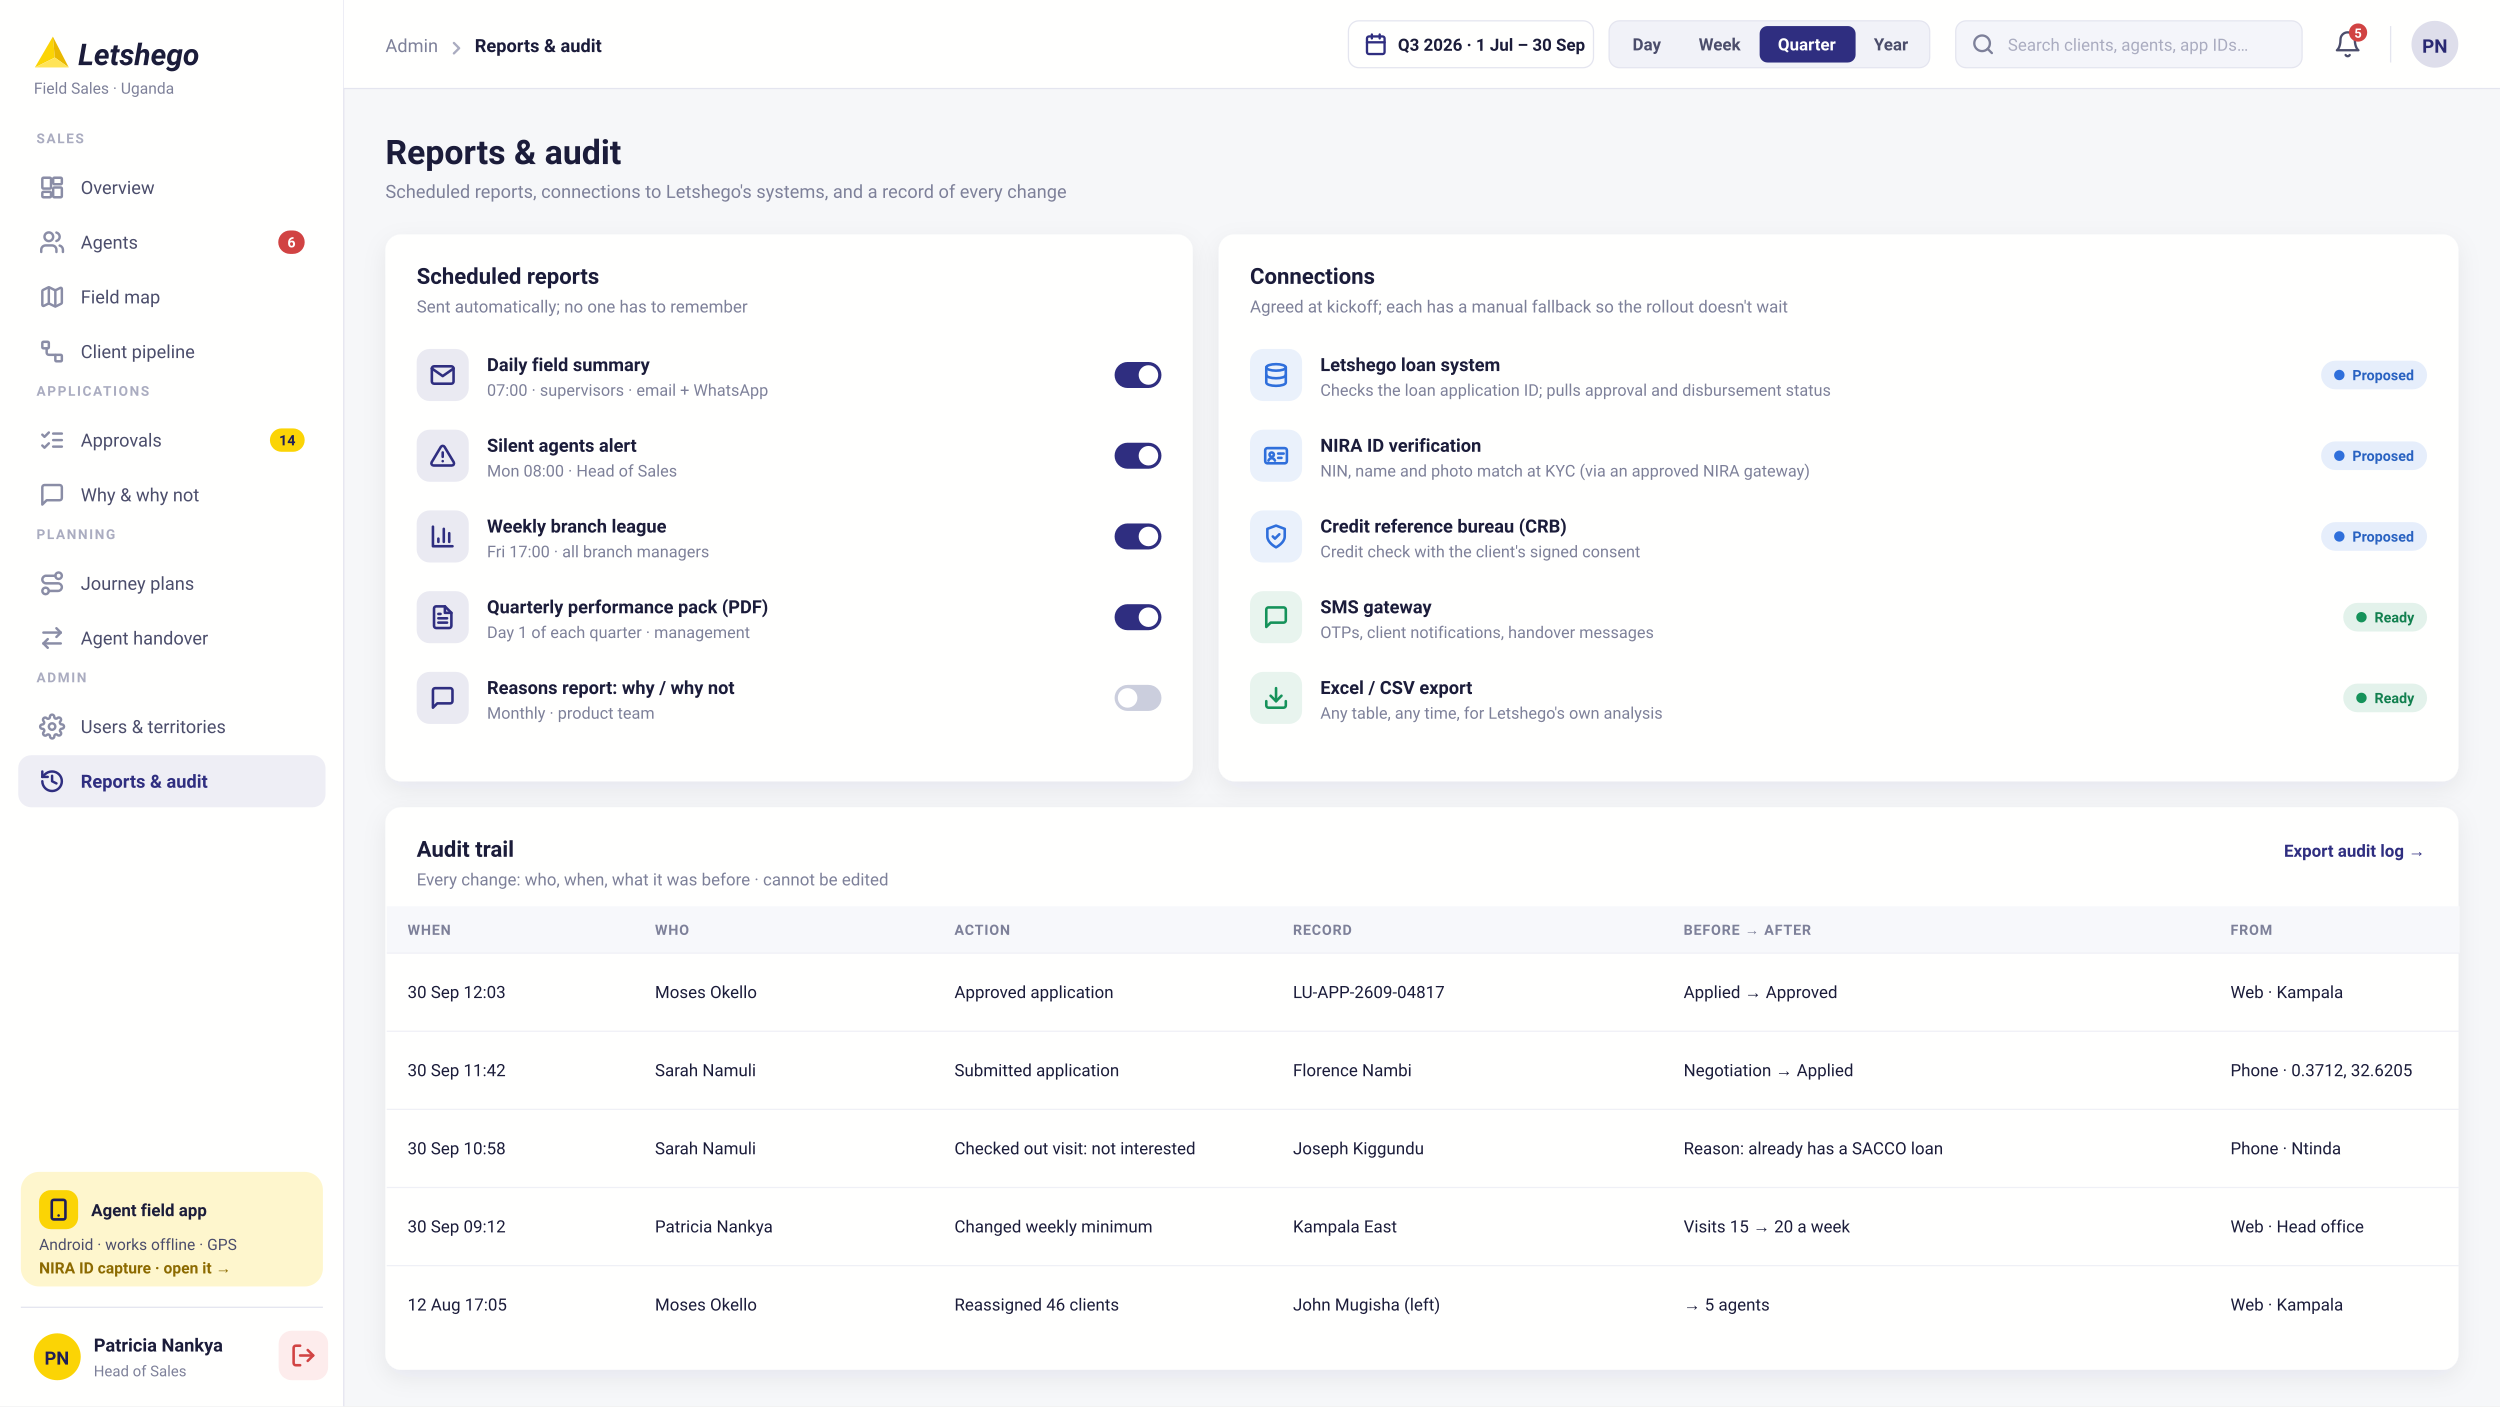
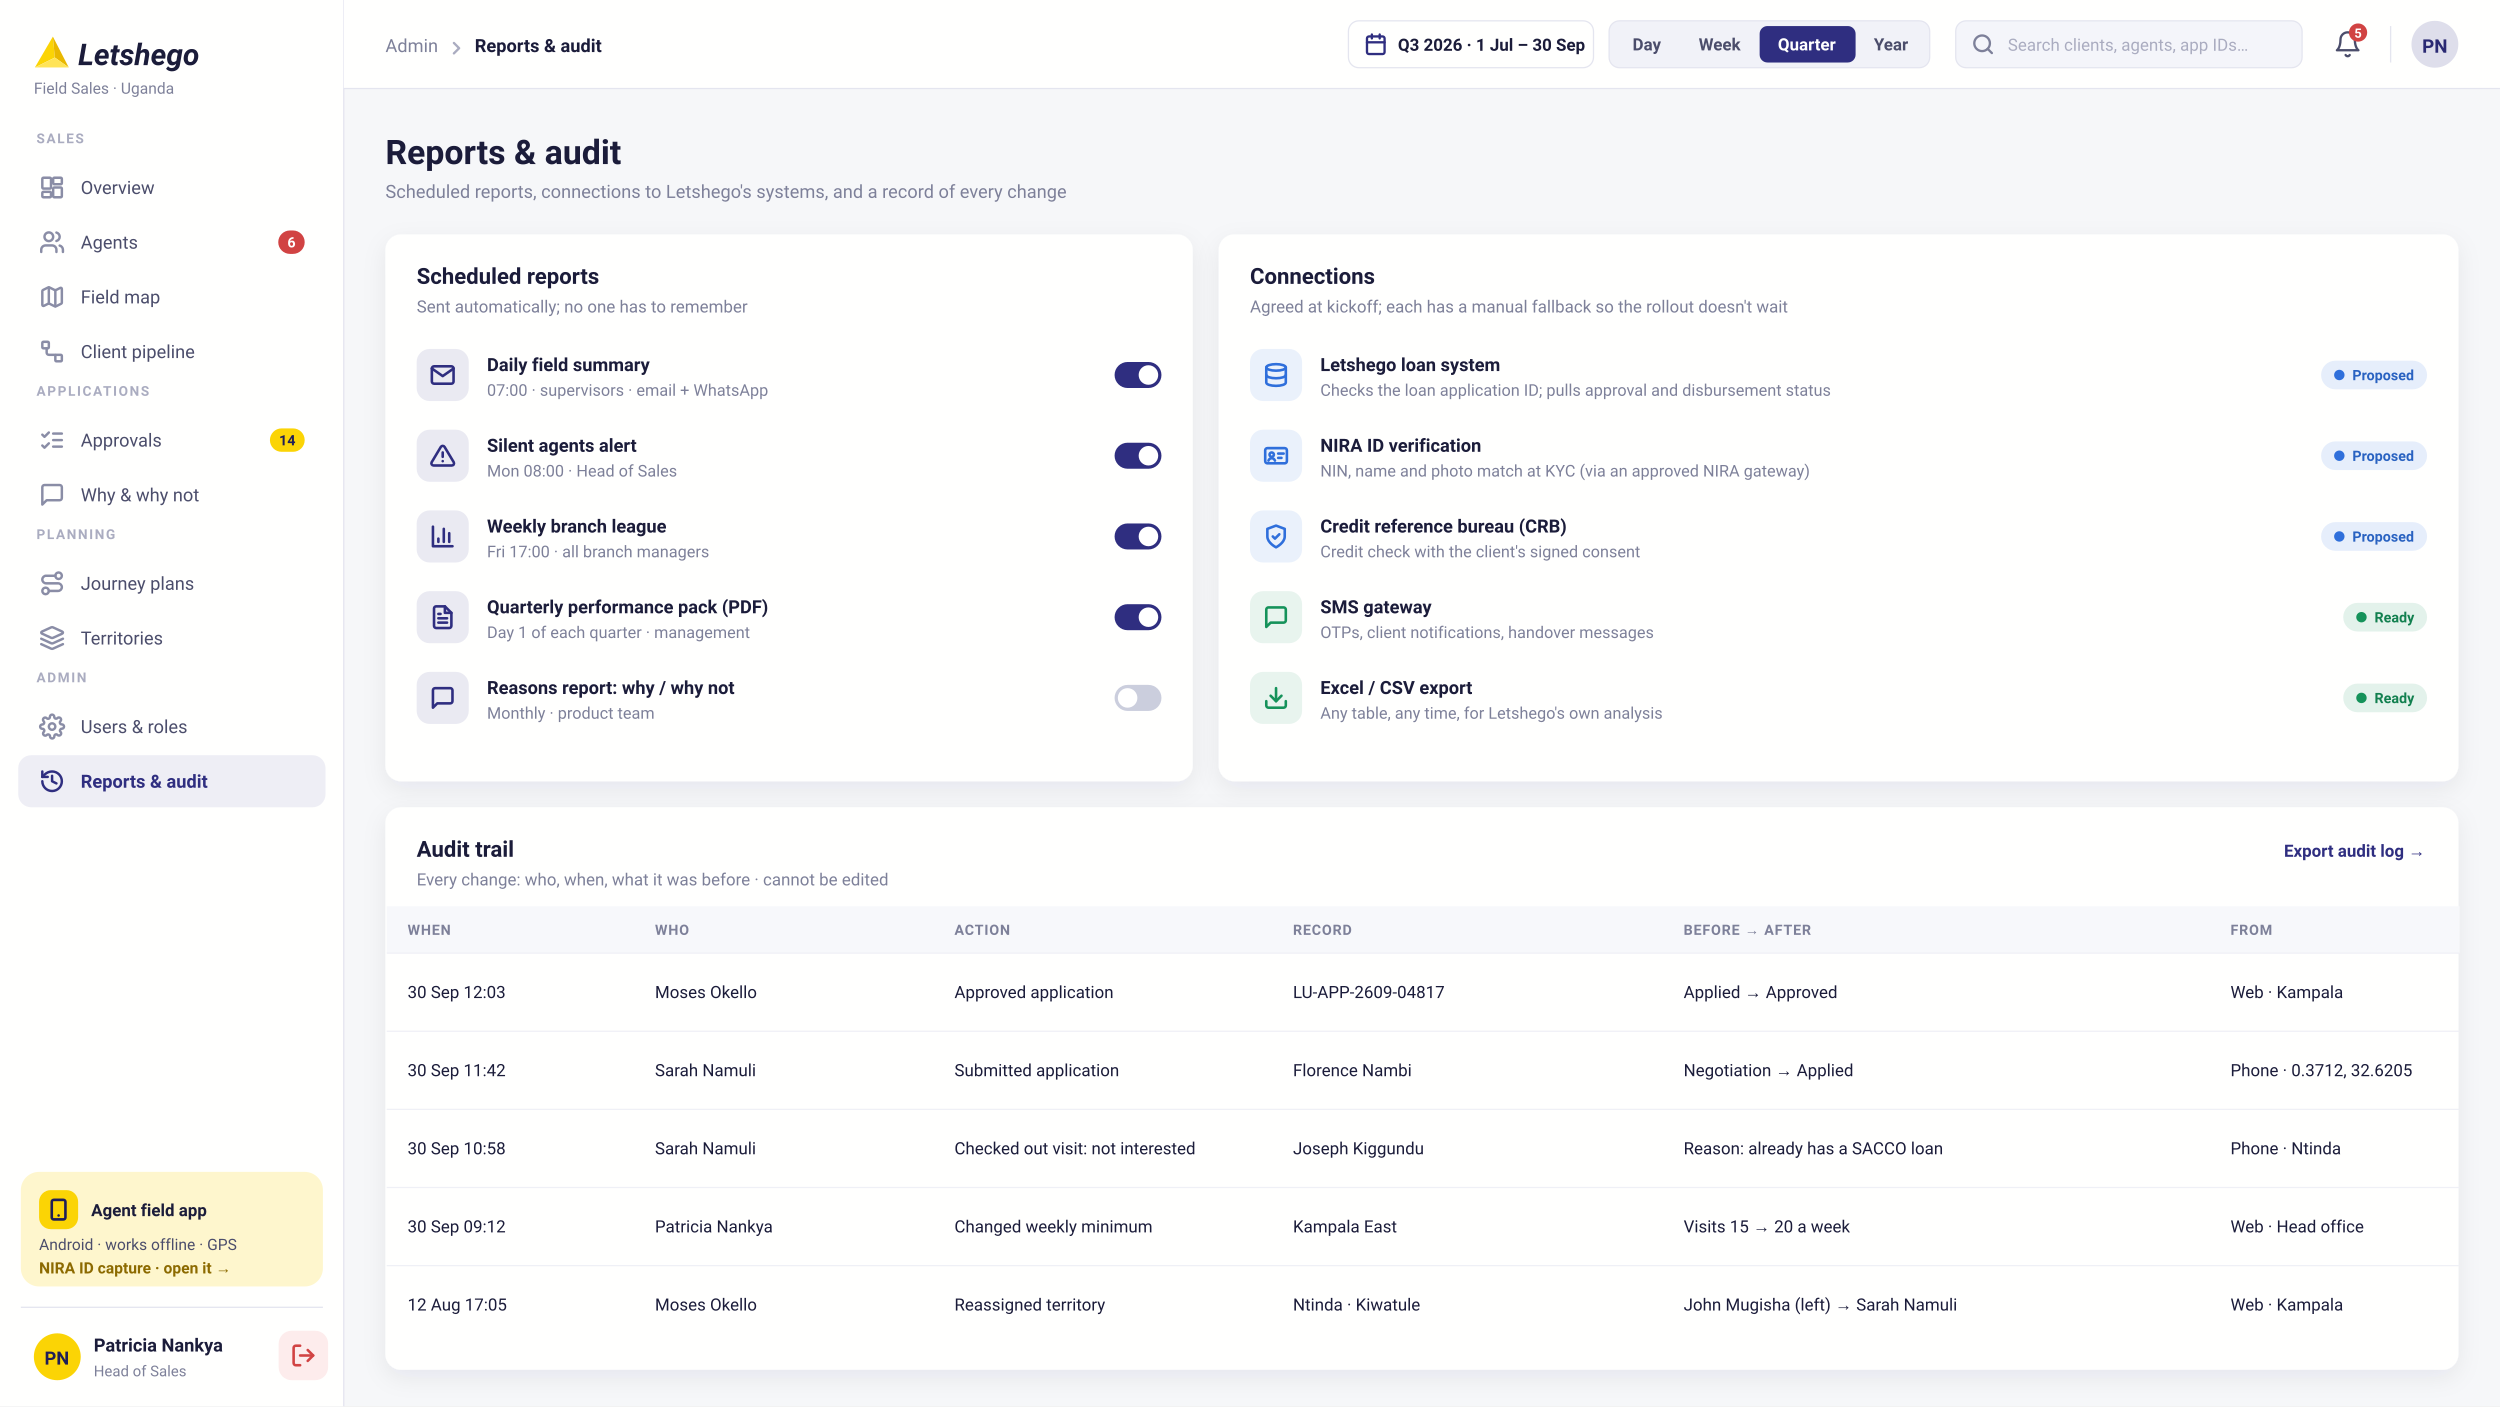
<svg xmlns="http://www.w3.org/2000/svg" width="1920" height="1080" viewBox="0 0 1920 1080">
  <defs>
    <filter id="soft" x="-20%" y="-20%" width="140%" height="170%">
      <feDropShadow dx="0" dy="6" stdDeviation="9" flood-color="#1B1C3A" flood-opacity="0.07" />
    </filter>
  </defs>
  <rect id="page-background" x="0.0" y="0.0" width="1920.0" height="1080.0" fill="#F6F7F9" />
  <g id="sidebar">
    <rect id="sidebar-bg" x="0.0" y="0.0" width="264.0" height="1080.0" fill="#FFFFFE" />
    <line x1="264.0" y1="0.0" x2="264.0" y2="1080.0" stroke="#E4E5EF" stroke-width="1" />
    <g id="letshego-wordmark">
      <g id="letshego-triangle">
        <path d="M40.6 28.1 L26.8 51.8 L42.1 44.2 Z" fill="#FBD405" />
        <path d="M40.6 28.1 L42.1 44.2 L52.8 51.8 Z" fill="#E9B800" />
        <path d="M26.8 51.8 L42.1 44.2 L52.8 51.8 Z" fill="#FFE457" />
      </g>
      <text id="Letshego" x="60.0" y="50.0" font-family="Segoe UI, Roboto, Helvetica Neue, Arial, sans-serif" font-size="23" font-weight="700" fill="#1B1C3A" font-style="italic">Letshego</text>
    </g>
    <text id="product-sub" x="26.0" y="72.0" font-family="Segoe UI, Roboto, Helvetica Neue, Arial, sans-serif" font-size="12" font-weight="400" fill="#7D8099">Field Sales · Uganda</text>
    <text id="nav-group-SALES" x="28.0" y="110.0" font-family="Segoe UI, Roboto, Helvetica Neue, Arial, sans-serif" font-size="10.5" font-weight="600" fill="#AAACC0" letter-spacing="1.2">SALES</text>
    <g id="nav-Overview">
      <g id="icon-grid" transform="translate(30.0 134.0) scale(0.8333)">
        <path d="M4 3h6a1 1 0 0 1 1 1v8a1 1 0 0 1-1 1H4a1 1 0 0 1-1-1V4a1 1 0 0 1 1-1z" fill="none" stroke="#8A8DA6" stroke-width="2.28" stroke-linecap="round" stroke-linejoin="round" />
        <path d="M14 3h6a1 1 0 0 1 1 1v4a1 1 0 0 1-1 1h-6a1 1 0 0 1-1-1V4a1 1 0 0 1 1-1z" fill="none" stroke="#8A8DA6" stroke-width="2.28" stroke-linecap="round" stroke-linejoin="round" />
        <path d="M14 12h6a1 1 0 0 1 1 1v7a1 1 0 0 1-1 1h-6a1 1 0 0 1-1-1v-7a1 1 0 0 1 1-1z" fill="none" stroke="#8A8DA6" stroke-width="2.28" stroke-linecap="round" stroke-linejoin="round" />
        <path d="M4 16h6a1 1 0 0 1 1 1v3a1 1 0 0 1-1 1H4a1 1 0 0 1-1-1v-3a1 1 0 0 1 1-1z" fill="none" stroke="#8A8DA6" stroke-width="2.28" stroke-linecap="round" stroke-linejoin="round" />
      </g>
      <text id="label" x="62.0" y="149.0" font-family="Segoe UI, Roboto, Helvetica Neue, Arial, sans-serif" font-size="14" font-weight="400" fill="#4B4D6B">Overview</text>
    </g>
    <g id="nav-Agents">
      <g id="icon-users" transform="translate(30.0 176.0) scale(0.8333)">
        <path d="M16 21v-2a4 4 0 0 0-4-4H6a4 4 0 0 0-4 4v2" fill="none" stroke="#8A8DA6" stroke-width="2.28" stroke-linecap="round" stroke-linejoin="round" />
        <path d="M9 3a4 4 0 1 0 0 8 4 4 0 1 0 0-8z" fill="none" stroke="#8A8DA6" stroke-width="2.28" stroke-linecap="round" stroke-linejoin="round" />
        <path d="M22 21v-2a4 4 0 0 0-3-3.87" fill="none" stroke="#8A8DA6" stroke-width="2.28" stroke-linecap="round" stroke-linejoin="round" />
        <path d="M16 3.13a4 4 0 0 1 0 7.75" fill="none" stroke="#8A8DA6" stroke-width="2.28" stroke-linecap="round" stroke-linejoin="round" />
      </g>
      <text id="label-2" x="62.0" y="191.0" font-family="Segoe UI, Roboto, Helvetica Neue, Arial, sans-serif" font-size="14" font-weight="400" fill="#4B4D6B">Agents</text>
      <rect id="badge" x="213.7" y="177.0" width="20.3" height="18.0" rx="9" fill="#D14343" />
      <text id="badge-n" x="220.7" y="190.0" font-family="Segoe UI, Roboto, Helvetica Neue, Arial, sans-serif" font-size="11" font-weight="700" fill="#FFFFFF">6</text>
    </g>
    <g id="nav-Field-map">
      <g id="icon-map" transform="translate(30.0 218.0) scale(0.8333)">
        <path d="M14.1 5.55a2 2 0 0 0 1.8 0l3.65-1.83A1 1 0 0 1 21 4.62v12.76a1 1 0 0 1-.55.9l-4.55 2.27a2 2 0 0 1-1.8 0l-4.2-2.1a2 2 0 0 0-1.8 0l-3.65 1.83A1 1 0 0 1 3 19.38V6.62a1 1 0 0 1 .55-.9l4.55-2.27a2 2 0 0 1 1.8 0z" fill="none" stroke="#8A8DA6" stroke-width="2.28" stroke-linecap="round" stroke-linejoin="round" />
        <path d="M15 5.76v15" fill="none" stroke="#8A8DA6" stroke-width="2.28" stroke-linecap="round" stroke-linejoin="round" />
        <path d="M9 3.24v15" fill="none" stroke="#8A8DA6" stroke-width="2.28" stroke-linecap="round" stroke-linejoin="round" />
      </g>
      <text id="label-3" x="62.0" y="233.0" font-family="Segoe UI, Roboto, Helvetica Neue, Arial, sans-serif" font-size="14" font-weight="400" fill="#4B4D6B">Field map</text>
    </g>
    <g id="nav-Client-pipeline">
      <g id="icon-workflow" transform="translate(30.0 260.0) scale(0.8333)">
        <path d="M4 3h4a1 1 0 0 1 1 1v4a1 1 0 0 1-1 1H4a1 1 0 0 1-1-1V4a1 1 0 0 1 1-1z" fill="none" stroke="#8A8DA6" stroke-width="2.28" stroke-linecap="round" stroke-linejoin="round" />
        <path d="M16 15h4a1 1 0 0 1 1 1v4a1 1 0 0 1-1 1h-4a1 1 0 0 1-1-1v-4a1 1 0 0 1 1-1z" fill="none" stroke="#8A8DA6" stroke-width="2.28" stroke-linecap="round" stroke-linejoin="round" />
        <path d="M7 9v4a2 2 0 0 0 2 2h6" fill="none" stroke="#8A8DA6" stroke-width="2.28" stroke-linecap="round" stroke-linejoin="round" />
      </g>
      <text id="label-4" x="62.0" y="275.0" font-family="Segoe UI, Roboto, Helvetica Neue, Arial, sans-serif" font-size="14" font-weight="400" fill="#4B4D6B">Client pipeline</text>
    </g>
    <text id="nav-group-APPLICATIONS" x="28.0" y="304.0" font-family="Segoe UI, Roboto, Helvetica Neue, Arial, sans-serif" font-size="10.5" font-weight="600" fill="#AAACC0" letter-spacing="1.2">APPLICATIONS</text>
    <g id="nav-Approvals">
      <g id="icon-listcheck" transform="translate(30.0 328.0) scale(0.8333)">
        <path d="M3 17l2 2 4-4" fill="none" stroke="#8A8DA6" stroke-width="2.28" stroke-linecap="round" stroke-linejoin="round" />
        <path d="M3 7l2 2 4-4" fill="none" stroke="#8A8DA6" stroke-width="2.28" stroke-linecap="round" stroke-linejoin="round" />
        <path d="M13 6h8" fill="none" stroke="#8A8DA6" stroke-width="2.28" stroke-linecap="round" stroke-linejoin="round" />
        <path d="M13 12h8" fill="none" stroke="#8A8DA6" stroke-width="2.28" stroke-linecap="round" stroke-linejoin="round" />
        <path d="M13 18h8" fill="none" stroke="#8A8DA6" stroke-width="2.28" stroke-linecap="round" stroke-linejoin="round" />
      </g>
      <text id="label-5" x="62.0" y="343.0" font-family="Segoe UI, Roboto, Helvetica Neue, Arial, sans-serif" font-size="14" font-weight="400" fill="#4B4D6B">Approvals</text>
      <rect id="badge-2" x="207.3" y="329.0" width="26.7" height="18.0" rx="9" fill="#FBD405" />
      <text id="badge-n-2" x="214.3" y="342.0" font-family="Segoe UI, Roboto, Helvetica Neue, Arial, sans-serif" font-size="11" font-weight="700" fill="#1F1E57">14</text>
    </g>
    <g id="nav-Why-why-not">
      <g id="icon-message" transform="translate(30.0 370.0) scale(0.8333)">
        <path d="M21 15a2 2 0 0 1-2 2H7l-4 4V5a2 2 0 0 1 2-2h14a2 2 0 0 1 2 2z" fill="none" stroke="#8A8DA6" stroke-width="2.28" stroke-linecap="round" stroke-linejoin="round" />
      </g>
      <text id="label-6" x="62.0" y="385.0" font-family="Segoe UI, Roboto, Helvetica Neue, Arial, sans-serif" font-size="14" font-weight="400" fill="#4B4D6B">Why &amp; why not</text>
    </g>
    <text id="nav-group-PLANNING" x="28.0" y="414.0" font-family="Segoe UI, Roboto, Helvetica Neue, Arial, sans-serif" font-size="10.5" font-weight="600" fill="#AAACC0" letter-spacing="1.2">PLANNING</text>
    <g id="nav-Journey-plans">
      <g id="icon-route" transform="translate(30.0 438.0) scale(0.8333)">
        <path d="M6 16a3 3 0 1 0 0 6 3 3 0 1 0 0-6z" fill="none" stroke="#8A8DA6" stroke-width="2.28" stroke-linecap="round" stroke-linejoin="round" />
        <path d="M9 19h8.5a3.5 3.5 0 0 0 0-7h-11a3.5 3.5 0 0 1 0-7H15" fill="none" stroke="#8A8DA6" stroke-width="2.28" stroke-linecap="round" stroke-linejoin="round" />
        <path d="M18 2a3 3 0 1 0 0 6 3 3 0 1 0 0-6z" fill="none" stroke="#8A8DA6" stroke-width="2.28" stroke-linecap="round" stroke-linejoin="round" />
      </g>
      <text id="label-7" x="62.0" y="453.0" font-family="Segoe UI, Roboto, Helvetica Neue, Arial, sans-serif" font-size="14" font-weight="400" fill="#4B4D6B">Journey plans</text>
    </g>
-     <g id="nav-Agent-handover">
-       <g id="icon-swap" transform="translate(30.0 480.0) scale(0.8333)">
-         <path d="M16 3l4 4-4 4" fill="none" stroke="#8A8DA6" stroke-width="2.28" stroke-linecap="round" stroke-linejoin="round" />
-         <path d="M20 7H4" fill="none" stroke="#8A8DA6" stroke-width="2.28" stroke-linecap="round" stroke-linejoin="round" />
-         <path d="M8 21l-4-4 4-4" fill="none" stroke="#8A8DA6" stroke-width="2.28" stroke-linecap="round" stroke-linejoin="round" />
-         <path d="M4 17h16" fill="none" stroke="#8A8DA6" stroke-width="2.28" stroke-linecap="round" stroke-linejoin="round" />
-       </g>
-       <text id="label-8" x="62.0" y="495.0" font-family="Segoe UI, Roboto, Helvetica Neue, Arial, sans-serif" font-size="14" font-weight="400" fill="#4B4D6B">Agent handover</text>
+     <g id="nav-Territories">
+       <g id="icon-layers" transform="translate(30.0 480.0) scale(0.8333)">
+         <path d="M12.83 2.18a2 2 0 0 0-1.66 0L2.6 6.08a1 1 0 0 0 0 1.83l8.58 3.91a2 2 0 0 0 1.66 0l8.58-3.9a1 1 0 0 0 0-1.83z" fill="none" stroke="#8A8DA6" stroke-width="2.28" stroke-linecap="round" stroke-linejoin="round" />
+         <path d="M22 17.65l-9.17 4.16a2 2 0 0 1-1.66 0L2 17.65" fill="none" stroke="#8A8DA6" stroke-width="2.28" stroke-linecap="round" stroke-linejoin="round" />
+         <path d="M22 12.65l-9.17 4.16a2 2 0 0 1-1.66 0L2 12.65" fill="none" stroke="#8A8DA6" stroke-width="2.28" stroke-linecap="round" stroke-linejoin="round" />
+       </g>
+       <text id="label-8" x="62.0" y="495.0" font-family="Segoe UI, Roboto, Helvetica Neue, Arial, sans-serif" font-size="14" font-weight="400" fill="#4B4D6B">Territories</text>
    </g>
    <text id="nav-group-ADMIN" x="28.0" y="524.0" font-family="Segoe UI, Roboto, Helvetica Neue, Arial, sans-serif" font-size="10.5" font-weight="600" fill="#AAACC0" letter-spacing="1.2">ADMIN</text>
-     <g id="nav-Users-territories">
+     <g id="nav-Users-roles">
      <g id="icon-settings" transform="translate(30.0 548.0) scale(0.8333)">
        <path d="M12 9a3 3 0 1 0 0 6 3 3 0 1 0 0-6z" fill="none" stroke="#8A8DA6" stroke-width="2.28" stroke-linecap="round" stroke-linejoin="round" />
        <path d="M19.4 15a1.65 1.65 0 0 0 .33 1.82l.06.06a2 2 0 1 1-2.83 2.83l-.06-.06a1.65 1.65 0 0 0-1.82-.33 1.65 1.65 0 0 0-1 1.51V21a2 2 0 0 1-4 0v-.09A1.65 1.65 0 0 0 9 19.4a1.65 1.65 0 0 0-1.82.33l-.06.06a2 2 0 1 1-2.83-2.83l.06-.06a1.65 1.65 0 0 0 .33-1.82 1.65 1.65 0 0 0-1.51-1H3a2 2 0 0 1 0-4h.09A1.65 1.65 0 0 0 4.6 9a1.65 1.65 0 0 0-.33-1.82l-.06-.06a2 2 0 1 1 2.83-2.83l.06.06a1.65 1.65 0 0 0 1.82.33H9a1.65 1.65 0 0 0 1-1.51V3a2 2 0 0 1 4 0v.09a1.65 1.65 0 0 0 1 1.51 1.65 1.65 0 0 0 1.82-.33l.06-.06a2 2 0 1 1 2.83 2.83l-.06.06a1.65 1.65 0 0 0-.33 1.82V9a1.65 1.65 0 0 0 1.51 1H21a2 2 0 0 1 0 4h-.09a1.65 1.65 0 0 0-1.51 1z" fill="none" stroke="#8A8DA6" stroke-width="2.28" stroke-linecap="round" stroke-linejoin="round" />
      </g>
-       <text id="label-9" x="62.0" y="563.0" font-family="Segoe UI, Roboto, Helvetica Neue, Arial, sans-serif" font-size="14" font-weight="400" fill="#4B4D6B">Users &amp; territories</text>
+       <text id="label-9" x="62.0" y="563.0" font-family="Segoe UI, Roboto, Helvetica Neue, Arial, sans-serif" font-size="14" font-weight="400" fill="#4B4D6B">Users &amp; roles</text>
    </g>
    <g id="nav-Reports-audit">
      <rect id="active-bg" x="14.0" y="580.0" width="236.0" height="40.0" rx="10" fill="#EEEEF5" />
      <g id="icon-history" transform="translate(30.0 590.0) scale(0.8333)">
        <path d="M3 12a9 9 0 1 0 9-9 9.75 9.75 0 0 0-6.74 2.74L3 8" fill="none" stroke="#2F2E80" stroke-width="2.28" stroke-linecap="round" stroke-linejoin="round" />
        <path d="M3 3v5h5" fill="none" stroke="#2F2E80" stroke-width="2.28" stroke-linecap="round" stroke-linejoin="round" />
        <path d="M12 7v5l4 2" fill="none" stroke="#2F2E80" stroke-width="2.28" stroke-linecap="round" stroke-linejoin="round" />
      </g>
      <text id="label-10" x="62.0" y="605.0" font-family="Segoe UI, Roboto, Helvetica Neue, Arial, sans-serif" font-size="14" font-weight="600" fill="#2F2E80">Reports &amp; audit</text>
    </g>
    <g id="field-app-card">
      <rect id="app-card" x="16.0" y="900.0" width="232.0" height="88.0" rx="14" fill="#FEF6CD" />
      <rect x="30.0" y="914.0" width="30.0" height="30.0" rx="9" fill="#FBD405" />
      <g id="icon-phone" transform="translate(36.0 920.0) scale(0.75)">
        <path d="M7 2h10a2 2 0 0 1 2 2v16a2 2 0 0 1-2 2H7a2 2 0 0 1-2-2V4a2 2 0 0 1 2-2z" fill="none" stroke="#1F1E57" stroke-width="2.67" stroke-linecap="round" stroke-linejoin="round" />
        <path d="M12 18h.01" fill="none" stroke="#1F1E57" stroke-width="2.67" stroke-linecap="round" stroke-linejoin="round" />
      </g>
      <text id="Agent-field-app" x="70.0" y="934.0" font-family="Segoe UI, Roboto, Helvetica Neue, Arial, sans-serif" font-size="13" font-weight="700" fill="#1B1C3A">Agent field app</text>
      <text id="Android-works-offline-GP" x="30.0" y="960.0" font-family="Segoe UI, Roboto, Helvetica Neue, Arial, sans-serif" font-size="12" font-weight="400" fill="#4B4D6B">Android · works offline · GPS</text>
      <text id="NIRA-ID-capture-open-it" x="30.0" y="978.0" font-family="Segoe UI, Roboto, Helvetica Neue, Arial, sans-serif" font-size="12" font-weight="600" fill="#8C6A00">NIRA ID capture · open it →</text>
    </g>
    <g id="sidebar-user">
      <line x1="16.0" y1="1004.0" x2="248.0" y2="1004.0" stroke="#E4E5EF" stroke-width="1" />
      <circle cx="44.0" cy="1042.0" r="18.0" fill="#FBD405" />
      <text id="PN" x="34.2" y="1048.0" font-family="Segoe UI, Roboto, Helvetica Neue, Arial, sans-serif" font-size="14" font-weight="700" fill="#1F1E57">PN</text>
      <text id="Patricia-Nankya" x="72.0" y="1038.0" font-family="Segoe UI, Roboto, Helvetica Neue, Arial, sans-serif" font-size="14" font-weight="600" fill="#1B1C3A">Patricia Nankya</text>
      <text id="Head-of-Sales" x="72.0" y="1057.0" font-family="Segoe UI, Roboto, Helvetica Neue, Arial, sans-serif" font-size="11.5" font-weight="400" fill="#7D8099">Head of Sales</text>
      <rect id="sign-out-button" x="214.0" y="1022.0" width="38.0" height="38.0" rx="10" fill="#FDECEC" />
      <g id="icon-logout" transform="translate(223.0 1031.0) scale(0.8333)">
        <path d="M9 21H5a2 2 0 0 1-2-2V5a2 2 0 0 1 2-2h4" fill="none" stroke="#D14343" stroke-width="2.40" stroke-linecap="round" stroke-linejoin="round" />
        <path d="M16 17l5-5-5-5" fill="none" stroke="#D14343" stroke-width="2.40" stroke-linecap="round" stroke-linejoin="round" />
        <path d="M21 12H9" fill="none" stroke="#D14343" stroke-width="2.40" stroke-linecap="round" stroke-linejoin="round" />
      </g>
    </g>
  </g>
  <g id="top-bar">
    <rect id="top-bar-bg" x="264.0" y="0.0" width="1656.0" height="68.0" fill="#FFFFFE" />
    <line x1="264.0" y1="68.0" x2="1920.0" y2="68.0" stroke="#E4E5EF" stroke-width="1" />
    <text id="crumb-Admin" x="296.0" y="40.0" font-family="Segoe UI, Roboto, Helvetica Neue, Arial, sans-serif" font-size="14" font-weight="400" fill="#7D8099">Admin</text>
    <g id="icon-chevright" transform="translate(342.6 29.0) scale(0.6667)">
      <path d="M9 18l6-6-6-6" fill="none" stroke="#AAACC0" stroke-width="2.70" stroke-linecap="round" stroke-linejoin="round" />
    </g>
    <text id="crumb-Reports-audit" x="364.6" y="40.0" font-family="Segoe UI, Roboto, Helvetica Neue, Arial, sans-serif" font-size="14" font-weight="600" fill="#1B1C3A">Reports &amp; audit</text>
    <g id="avatar-PN">
      <circle cx="1870.0" cy="34.0" r="18.0" fill="#DEDEEB" />
      <text id="PN-2" x="1860.2" y="40.5" font-family="Segoe UI, Roboto, Helvetica Neue, Arial, sans-serif" font-size="14.4" font-weight="600" fill="#2A2973">PN</text>
    </g>
    <line x1="1836.0" y1="20.0" x2="1836.0" y2="48.0" stroke="#E4E5EF" stroke-width="1" />
    <g id="notifications">
      <g id="icon-bell" transform="translate(1792.0 23.0) scale(0.9167)">
        <path d="M6 8a6 6 0 0 1 12 0c0 7 3 9 3 9H3s3-2 3-9" fill="none" stroke="#4B4D6B" stroke-width="1.96" stroke-linecap="round" stroke-linejoin="round" />
        <path d="M10.3 21a1.94 1.94 0 0 0 3.4 0" fill="none" stroke="#4B4D6B" stroke-width="1.96" stroke-linecap="round" stroke-linejoin="round" />
      </g>
      <circle cx="1811.0" cy="25.0" r="7.0" fill="#D14343" />
      <text id="5" x="1808.1" y="29.0" font-family="Segoe UI, Roboto, Helvetica Neue, Arial, sans-serif" font-size="10" font-weight="700" fill="#FFFFFF">5</text>
    </g>
    <g id="search">
      <rect x="1502.0" y="16.0" width="266.0" height="36.0" rx="8" fill="#F4F5FA" stroke="#E4E5EF" stroke-width="1" />
      <g id="icon-search" transform="translate(1514.0 25.0) scale(0.75)">
        <path d="M11 3a8 8 0 1 0 0 16 8 8 0 1 0 0-16z" fill="none" stroke="#7D8099" stroke-width="2.40" stroke-linecap="round" stroke-linejoin="round" />
        <path d="M21 21l-4.3-4.3" fill="none" stroke="#7D8099" stroke-width="2.40" stroke-linecap="round" stroke-linejoin="round" />
      </g>
      <text id="Search-clients-agents-app" x="1542.0" y="39.0" font-family="Segoe UI, Roboto, Helvetica Neue, Arial, sans-serif" font-size="13" font-weight="400" fill="#AAACC0">Search clients, agents, app IDs…</text>
    </g>
    <g id="segmented-control">
      <rect x="1235.8" y="16.0" width="246.2" height="36.0" rx="8" fill="#F1F2F8" stroke="#E4E5EF" stroke-width="1" />
      <text id="Day" x="1253.8" y="38.7" font-family="Segoe UI, Roboto, Helvetica Neue, Arial, sans-serif" font-size="13" font-weight="600" fill="#4B4D6B">Day</text>
      <text id="Week" x="1304.6" y="38.7" font-family="Segoe UI, Roboto, Helvetica Neue, Arial, sans-serif" font-size="13" font-weight="600" fill="#4B4D6B">Week</text>
      <rect x="1351.4" y="20.0" width="73.7" height="28.0" rx="6" fill="#2F2E80" />
      <text id="Quarter" x="1365.4" y="38.7" font-family="Segoe UI, Roboto, Helvetica Neue, Arial, sans-serif" font-size="13" font-weight="600" fill="#FFFFFF">Quarter</text>
      <text id="Year" x="1439.1" y="38.7" font-family="Segoe UI, Roboto, Helvetica Neue, Arial, sans-serif" font-size="13" font-weight="600" fill="#4B4D6B">Year</text>
    </g>
    <g id="date-range">
      <rect x="1035.6" y="16.0" width="188.2" height="36.0" rx="8" fill="#FFFFFE" stroke="#E4E5EF" stroke-width="1" />
      <g id="icon-calendar" transform="translate(1047.6 25.0) scale(0.75)">
        <path d="M5 4h14a2 2 0 0 1 2 2v14a2 2 0 0 1-2 2H5a2 2 0 0 1-2-2V6a2 2 0 0 1 2-2z" fill="none" stroke="#2F2E80" stroke-width="2.40" stroke-linecap="round" stroke-linejoin="round" />
        <path d="M16 2v4" fill="none" stroke="#2F2E80" stroke-width="2.40" stroke-linecap="round" stroke-linejoin="round" />
        <path d="M8 2v4" fill="none" stroke="#2F2E80" stroke-width="2.40" stroke-linecap="round" stroke-linejoin="round" />
        <path d="M3 10h18" fill="none" stroke="#2F2E80" stroke-width="2.40" stroke-linecap="round" stroke-linejoin="round" />
      </g>
      <text id="Q3-2026-1-Jul-30-Sep" x="1073.6" y="39.0" font-family="Segoe UI, Roboto, Helvetica Neue, Arial, sans-serif" font-size="13" font-weight="600" fill="#1B1C3A">Q3 2026 · 1 Jul – 30 Sep</text>
    </g>
  </g>
  <text id="page-title" x="296.0" y="126.0" font-family="Segoe UI, Roboto, Helvetica Neue, Arial, sans-serif" font-size="26" font-weight="700" fill="#1B1C3A">Reports &amp; audit</text>
  <text id="page-subtitle" x="296.0" y="152.0" font-family="Segoe UI, Roboto, Helvetica Neue, Arial, sans-serif" font-size="14" font-weight="400" fill="#7D8099">Scheduled reports, connections to Letshego's systems, and a record of every change</text>
  <rect id="Scheduled-reports-bg" x="296.0" y="180.0" width="620.0" height="420.0" rx="12" fill="#FFFFFE" filter="url(#soft)" />
  <text id="title" x="320.0" y="218.0" font-family="Segoe UI, Roboto, Helvetica Neue, Arial, sans-serif" font-size="17" font-weight="600" fill="#1B1C3A">Scheduled reports</text>
  <text id="subtitle" x="320.0" y="240.0" font-family="Segoe UI, Roboto, Helvetica Neue, Arial, sans-serif" font-size="13" font-weight="400" fill="#7D8099">Sent automatically; no one has to remember</text>
  <rect x="320.0" y="268.0" width="40.0" height="40.0" rx="10" fill="#EAEAF2" />
  <g id="icon-mail" transform="translate(330.0 278.0) scale(0.8333)">
    <path d="M4 4h16a2 2 0 0 1 2 2v12a2 2 0 0 1-2 2H4a2 2 0 0 1-2-2V6a2 2 0 0 1 2-2z" fill="none" stroke="#2F2E80" stroke-width="2.40" stroke-linecap="round" stroke-linejoin="round" />
    <path d="M22 6l-10 7L2 6" fill="none" stroke="#2F2E80" stroke-width="2.40" stroke-linecap="round" stroke-linejoin="round" />
  </g>
  <text id="Daily-field-summary" x="374.0" y="285.0" font-family="Segoe UI, Roboto, Helvetica Neue, Arial, sans-serif" font-size="14" font-weight="600" fill="#1B1C3A">Daily field summary</text>
  <text id="07-00-supervisors-email" x="374.0" y="304.0" font-family="Segoe UI, Roboto, Helvetica Neue, Arial, sans-serif" font-size="12.5" font-weight="400" fill="#7D8099">07:00 · supervisors · email + WhatsApp</text>
  <g id="toggle">
    <rect x="856.0" y="278.0" width="36.0" height="20.0" rx="10" fill="#2F2E80" />
    <circle cx="882.0" cy="288.0" r="7.5" fill="#FFFFFF" />
  </g>
  <rect x="320.0" y="330.0" width="40.0" height="40.0" rx="10" fill="#EAEAF2" />
  <g id="icon-alert" transform="translate(330.0 340.0) scale(0.8333)">
    <path d="M10.29 3.86L1.82 18a2 2 0 0 0 1.71 3h16.94a2 2 0 0 0 1.71-3L13.71 3.86a2 2 0 0 0-3.42 0z" fill="none" stroke="#2F2E80" stroke-width="2.40" stroke-linecap="round" stroke-linejoin="round" />
    <path d="M12 9v4" fill="none" stroke="#2F2E80" stroke-width="2.40" stroke-linecap="round" stroke-linejoin="round" />
    <path d="M12 17h.01" fill="none" stroke="#2F2E80" stroke-width="2.40" stroke-linecap="round" stroke-linejoin="round" />
  </g>
  <text id="Silent-agents-alert" x="374.0" y="347.0" font-family="Segoe UI, Roboto, Helvetica Neue, Arial, sans-serif" font-size="14" font-weight="600" fill="#1B1C3A">Silent agents alert</text>
  <text id="Mon-08-00-Head-of-Sales" x="374.0" y="366.0" font-family="Segoe UI, Roboto, Helvetica Neue, Arial, sans-serif" font-size="12.5" font-weight="400" fill="#7D8099">Mon 08:00 · Head of Sales</text>
  <g id="toggle-2">
    <rect x="856.0" y="340.0" width="36.0" height="20.0" rx="10" fill="#2F2E80" />
    <circle cx="882.0" cy="350.0" r="7.5" fill="#FFFFFF" />
  </g>
  <rect x="320.0" y="392.0" width="40.0" height="40.0" rx="10" fill="#EAEAF2" />
  <g id="icon-bars" transform="translate(330.0 402.0) scale(0.8333)">
    <path d="M3 3v18h18" fill="none" stroke="#2F2E80" stroke-width="2.40" stroke-linecap="round" stroke-linejoin="round" />
    <path d="M18 17V9" fill="none" stroke="#2F2E80" stroke-width="2.40" stroke-linecap="round" stroke-linejoin="round" />
    <path d="M13 17V5" fill="none" stroke="#2F2E80" stroke-width="2.40" stroke-linecap="round" stroke-linejoin="round" />
    <path d="M8 17v-3" fill="none" stroke="#2F2E80" stroke-width="2.40" stroke-linecap="round" stroke-linejoin="round" />
  </g>
  <text id="Weekly-branch-league" x="374.0" y="409.0" font-family="Segoe UI, Roboto, Helvetica Neue, Arial, sans-serif" font-size="14" font-weight="600" fill="#1B1C3A">Weekly branch league</text>
  <text id="Fri-17-00-all-branch-manag" x="374.0" y="428.0" font-family="Segoe UI, Roboto, Helvetica Neue, Arial, sans-serif" font-size="12.5" font-weight="400" fill="#7D8099">Fri 17:00 · all branch managers</text>
  <g id="toggle-3">
    <rect x="856.0" y="402.0" width="36.0" height="20.0" rx="10" fill="#2F2E80" />
    <circle cx="882.0" cy="412.0" r="7.5" fill="#FFFFFF" />
  </g>
  <rect x="320.0" y="454.0" width="40.0" height="40.0" rx="10" fill="#EAEAF2" />
  <g id="icon-file" transform="translate(330.0 464.0) scale(0.8333)">
    <path d="M14 2H6a2 2 0 0 0-2 2v16a2 2 0 0 0 2 2h12a2 2 0 0 0 2-2V8z" fill="none" stroke="#2F2E80" stroke-width="2.40" stroke-linecap="round" stroke-linejoin="round" />
    <path d="M14 2v6h6" fill="none" stroke="#2F2E80" stroke-width="2.40" stroke-linecap="round" stroke-linejoin="round" />
    <path d="M16 13H8" fill="none" stroke="#2F2E80" stroke-width="2.40" stroke-linecap="round" stroke-linejoin="round" />
    <path d="M16 17H8" fill="none" stroke="#2F2E80" stroke-width="2.40" stroke-linecap="round" stroke-linejoin="round" />
    <path d="M10 9H8" fill="none" stroke="#2F2E80" stroke-width="2.40" stroke-linecap="round" stroke-linejoin="round" />
  </g>
  <text id="Quarterly-performance-pack" x="374.0" y="471.0" font-family="Segoe UI, Roboto, Helvetica Neue, Arial, sans-serif" font-size="14" font-weight="600" fill="#1B1C3A">Quarterly performance pack (PDF)</text>
  <text id="Day-1-of-each-quarter-mana" x="374.0" y="490.0" font-family="Segoe UI, Roboto, Helvetica Neue, Arial, sans-serif" font-size="12.5" font-weight="400" fill="#7D8099">Day 1 of each quarter · management</text>
  <g id="toggle-4">
    <rect x="856.0" y="464.0" width="36.0" height="20.0" rx="10" fill="#2F2E80" />
    <circle cx="882.0" cy="474.0" r="7.5" fill="#FFFFFF" />
  </g>
  <rect x="320.0" y="516.0" width="40.0" height="40.0" rx="10" fill="#EAEAF2" />
  <g id="icon-message-2" transform="translate(330.0 526.0) scale(0.8333)">
    <path d="M21 15a2 2 0 0 1-2 2H7l-4 4V5a2 2 0 0 1 2-2h14a2 2 0 0 1 2 2z" fill="none" stroke="#2F2E80" stroke-width="2.40" stroke-linecap="round" stroke-linejoin="round" />
  </g>
  <text id="Reasons-report-why-why-no" x="374.0" y="533.0" font-family="Segoe UI, Roboto, Helvetica Neue, Arial, sans-serif" font-size="14" font-weight="600" fill="#1B1C3A">Reasons report: why / why not</text>
  <text id="Monthly-product-team" x="374.0" y="552.0" font-family="Segoe UI, Roboto, Helvetica Neue, Arial, sans-serif" font-size="12.5" font-weight="400" fill="#7D8099">Monthly · product team</text>
  <g id="toggle-5">
    <rect x="856.0" y="526.0" width="36.0" height="20.0" rx="10" fill="#CBCEDD" />
    <circle cx="866.0" cy="536.0" r="7.5" fill="#FFFFFF" />
  </g>
  <rect id="Connections-bg" x="936.0" y="180.0" width="952.0" height="420.0" rx="12" fill="#FFFFFE" filter="url(#soft)" />
  <text id="title-2" x="960.0" y="218.0" font-family="Segoe UI, Roboto, Helvetica Neue, Arial, sans-serif" font-size="17" font-weight="600" fill="#1B1C3A">Connections</text>
  <text id="subtitle-2" x="960.0" y="240.0" font-family="Segoe UI, Roboto, Helvetica Neue, Arial, sans-serif" font-size="13" font-weight="400" fill="#7D8099">Agreed at kickoff; each has a manual fallback so the rollout doesn't wait</text>
  <rect x="960.0" y="268.0" width="40.0" height="40.0" rx="10" fill="#EAF1FB" />
  <g id="icon-database" transform="translate(970.0 278.0) scale(0.8333)">
    <path d="M12 2c5 0 9 1.34 9 3s-4 3-9 3-9-1.34-9-3 4-3 9-3z" fill="none" stroke="#2F6FDB" stroke-width="2.40" stroke-linecap="round" stroke-linejoin="round" />
    <path d="M3 5v14c0 1.66 4 3 9 3s9-1.34 9-3V5" fill="none" stroke="#2F6FDB" stroke-width="2.40" stroke-linecap="round" stroke-linejoin="round" />
    <path d="M3 12c0 1.66 4 3 9 3s9-1.34 9-3" fill="none" stroke="#2F6FDB" stroke-width="2.40" stroke-linecap="round" stroke-linejoin="round" />
  </g>
  <text id="Letshego-loan-system" x="1014.0" y="285.0" font-family="Segoe UI, Roboto, Helvetica Neue, Arial, sans-serif" font-size="14" font-weight="600" fill="#1B1C3A">Letshego loan system</text>
  <text id="Checks-the-loan-application" x="1014.0" y="304.0" font-family="Segoe UI, Roboto, Helvetica Neue, Arial, sans-serif" font-size="12.5" font-weight="400" fill="#7D8099">Checks the loan application ID; pulls approval and disbursement status</text>
  <g id="chip-Proposed">
    <rect x="1782.6" y="277.0" width="81.4" height="22.0" rx="11.0" fill="#E6EEFB" />
    <circle cx="1796.6" cy="288.0" r="4.0" fill="#2F6FDB" />
    <text id="Proposed" x="1806.6" y="292.0" font-family="Segoe UI, Roboto, Helvetica Neue, Arial, sans-serif" font-size="11" font-weight="600" fill="#2962C1">Proposed</text>
  </g>
  <rect x="960.0" y="330.0" width="40.0" height="40.0" rx="10" fill="#EAF1FB" />
  <g id="icon-idcard" transform="translate(970.0 340.0) scale(0.8333)">
    <path d="M4 5h16a2 2 0 0 1 2 2v10a2 2 0 0 1-2 2H4a2 2 0 0 1-2-2V7a2 2 0 0 1 2-2z" fill="none" stroke="#2F6FDB" stroke-width="2.40" stroke-linecap="round" stroke-linejoin="round" />
    <path d="M8 9a2 2 0 1 0 0 4 2 2 0 1 0 0-4z" fill="none" stroke="#2F6FDB" stroke-width="2.40" stroke-linecap="round" stroke-linejoin="round" />
    <path d="M5 16.5c.6-1.5 1.7-2.2 3-2.2s2.4.7 3 2.2" fill="none" stroke="#2F6FDB" stroke-width="2.40" stroke-linecap="round" stroke-linejoin="round" />
    <path d="M14 10h5" fill="none" stroke="#2F6FDB" stroke-width="2.40" stroke-linecap="round" stroke-linejoin="round" />
    <path d="M14 14h3" fill="none" stroke="#2F6FDB" stroke-width="2.40" stroke-linecap="round" stroke-linejoin="round" />
  </g>
  <text id="NIRA-ID-verification" x="1014.0" y="347.0" font-family="Segoe UI, Roboto, Helvetica Neue, Arial, sans-serif" font-size="14" font-weight="600" fill="#1B1C3A">NIRA ID verification</text>
  <text id="NIN-name-and-photo-match-at" x="1014.0" y="366.0" font-family="Segoe UI, Roboto, Helvetica Neue, Arial, sans-serif" font-size="12.5" font-weight="400" fill="#7D8099">NIN, name and photo match at KYC (via an approved NIRA gateway)</text>
  <g id="chip-Proposed-2">
    <rect x="1782.6" y="339.0" width="81.4" height="22.0" rx="11.0" fill="#E6EEFB" />
    <circle cx="1796.6" cy="350.0" r="4.0" fill="#2F6FDB" />
    <text id="Proposed-2" x="1806.6" y="354.0" font-family="Segoe UI, Roboto, Helvetica Neue, Arial, sans-serif" font-size="11" font-weight="600" fill="#2962C1">Proposed</text>
  </g>
  <rect x="960.0" y="392.0" width="40.0" height="40.0" rx="10" fill="#EAF1FB" />
  <g id="icon-shield" transform="translate(970.0 402.0) scale(0.8333)">
    <path d="M12 22s8-4 8-10V5l-8-3-8 3v7c0 6 8 10 8 10z" fill="none" stroke="#2F6FDB" stroke-width="2.40" stroke-linecap="round" stroke-linejoin="round" />
    <path d="M9 12l2 2 4-4" fill="none" stroke="#2F6FDB" stroke-width="2.40" stroke-linecap="round" stroke-linejoin="round" />
  </g>
  <text id="Credit-reference-bureau-CRB" x="1014.0" y="409.0" font-family="Segoe UI, Roboto, Helvetica Neue, Arial, sans-serif" font-size="14" font-weight="600" fill="#1B1C3A">Credit reference bureau (CRB)</text>
  <text id="Credit-check-with-the-client" x="1014.0" y="428.0" font-family="Segoe UI, Roboto, Helvetica Neue, Arial, sans-serif" font-size="12.5" font-weight="400" fill="#7D8099">Credit check with the client's signed consent</text>
  <g id="chip-Proposed-3">
    <rect x="1782.6" y="401.0" width="81.4" height="22.0" rx="11.0" fill="#E6EEFB" />
    <circle cx="1796.6" cy="412.0" r="4.0" fill="#2F6FDB" />
    <text id="Proposed-3" x="1806.6" y="416.0" font-family="Segoe UI, Roboto, Helvetica Neue, Arial, sans-serif" font-size="11" font-weight="600" fill="#2962C1">Proposed</text>
  </g>
  <rect x="960.0" y="454.0" width="40.0" height="40.0" rx="10" fill="#E8F4EE" />
  <g id="icon-message-3" transform="translate(970.0 464.0) scale(0.8333)">
    <path d="M21 15a2 2 0 0 1-2 2H7l-4 4V5a2 2 0 0 1 2-2h14a2 2 0 0 1 2 2z" fill="none" stroke="#15925A" stroke-width="2.40" stroke-linecap="round" stroke-linejoin="round" />
  </g>
  <text id="SMS-gateway" x="1014.0" y="471.0" font-family="Segoe UI, Roboto, Helvetica Neue, Arial, sans-serif" font-size="14" font-weight="600" fill="#1B1C3A">SMS gateway</text>
  <text id="OTPs-client-notifications" x="1014.0" y="490.0" font-family="Segoe UI, Roboto, Helvetica Neue, Arial, sans-serif" font-size="12.5" font-weight="400" fill="#7D8099">OTPs, client notifications, handover messages</text>
  <g id="chip-Ready">
    <rect x="1799.6" y="463.0" width="64.4" height="22.0" rx="11.0" fill="#E3F2EB" />
    <circle cx="1813.6" cy="474.0" r="4.0" fill="#15925A" />
    <text id="Ready" x="1823.6" y="478.0" font-family="Segoe UI, Roboto, Helvetica Neue, Arial, sans-serif" font-size="11" font-weight="600" fill="#12804F">Ready</text>
  </g>
  <rect x="960.0" y="516.0" width="40.0" height="40.0" rx="10" fill="#E8F4EE" />
  <g id="icon-download" transform="translate(970.0 526.0) scale(0.8333)">
    <path d="M21 15v4a2 2 0 0 1-2 2H5a2 2 0 0 1-2-2v-4" fill="none" stroke="#15925A" stroke-width="2.40" stroke-linecap="round" stroke-linejoin="round" />
    <path d="M7 10l5 5 5-5" fill="none" stroke="#15925A" stroke-width="2.40" stroke-linecap="round" stroke-linejoin="round" />
    <path d="M12 15V3" fill="none" stroke="#15925A" stroke-width="2.40" stroke-linecap="round" stroke-linejoin="round" />
  </g>
  <text id="Excel-CSV-export" x="1014.0" y="533.0" font-family="Segoe UI, Roboto, Helvetica Neue, Arial, sans-serif" font-size="14" font-weight="600" fill="#1B1C3A">Excel / CSV export</text>
  <text id="Any-table-any-time-for-Let" x="1014.0" y="552.0" font-family="Segoe UI, Roboto, Helvetica Neue, Arial, sans-serif" font-size="12.5" font-weight="400" fill="#7D8099">Any table, any time, for Letshego's own analysis</text>
  <g id="chip-Ready-2">
    <rect x="1799.6" y="525.0" width="64.4" height="22.0" rx="11.0" fill="#E3F2EB" />
    <circle cx="1813.6" cy="536.0" r="4.0" fill="#15925A" />
    <text id="Ready-2" x="1823.6" y="540.0" font-family="Segoe UI, Roboto, Helvetica Neue, Arial, sans-serif" font-size="11" font-weight="600" fill="#12804F">Ready</text>
  </g>
  <rect id="Audit-trail-bg" x="296.0" y="620.0" width="1592.0" height="432.0" rx="12" fill="#FFFFFE" filter="url(#soft)" />
  <text id="title-3" x="320.0" y="658.0" font-family="Segoe UI, Roboto, Helvetica Neue, Arial, sans-serif" font-size="17" font-weight="600" fill="#1B1C3A">Audit trail</text>
  <text id="subtitle-3" x="320.0" y="680.0" font-family="Segoe UI, Roboto, Helvetica Neue, Arial, sans-serif" font-size="13" font-weight="400" fill="#7D8099">Every change: who, when, what it was before · cannot be edited</text>
  <text id="card-action" x="1754.1" y="658.0" font-family="Segoe UI, Roboto, Helvetica Neue, Arial, sans-serif" font-size="13" font-weight="600" fill="#2F2E80">Export audit log →</text>
  <g id="table">
    <rect id="header-bg" x="297.0" y="696.0" width="1592.0" height="36.0" fill="#F7F8FB" />
    <text id="WHEN" x="313.0" y="718.0" font-family="Segoe UI, Roboto, Helvetica Neue, Arial, sans-serif" font-size="11" font-weight="600" fill="#7D8099" letter-spacing="0.6">WHEN</text>
    <text id="WHO" x="503.0" y="718.0" font-family="Segoe UI, Roboto, Helvetica Neue, Arial, sans-serif" font-size="11" font-weight="600" fill="#7D8099" letter-spacing="0.6">WHO</text>
    <text id="ACTION" x="733.0" y="718.0" font-family="Segoe UI, Roboto, Helvetica Neue, Arial, sans-serif" font-size="11" font-weight="600" fill="#7D8099" letter-spacing="0.6">ACTION</text>
    <text id="RECORD" x="993.0" y="718.0" font-family="Segoe UI, Roboto, Helvetica Neue, Arial, sans-serif" font-size="11" font-weight="600" fill="#7D8099" letter-spacing="0.6">RECORD</text>
    <text id="BEFORE-AFTER" x="1293.0" y="718.0" font-family="Segoe UI, Roboto, Helvetica Neue, Arial, sans-serif" font-size="11" font-weight="600" fill="#7D8099" letter-spacing="0.6">BEFORE → AFTER</text>
    <text id="FROM" x="1713.0" y="718.0" font-family="Segoe UI, Roboto, Helvetica Neue, Arial, sans-serif" font-size="11" font-weight="600" fill="#7D8099" letter-spacing="0.6">FROM</text>
    <g id="row-1">
      <line x1="297.0" y1="732.0" x2="1889.0" y2="732.0" stroke="#EFF0F6" stroke-width="1" />
      <text id="30-Sep-12-03" x="313.0" y="766.5" font-family="Segoe UI, Roboto, Helvetica Neue, Arial, sans-serif" font-size="13" font-weight="400" fill="#1B1C3A">30 Sep 12:03</text>
      <text id="Moses-Okello" x="503.0" y="766.5" font-family="Segoe UI, Roboto, Helvetica Neue, Arial, sans-serif" font-size="13" font-weight="400" fill="#1B1C3A">Moses Okello</text>
      <text id="Approved-application" x="733.0" y="766.5" font-family="Segoe UI, Roboto, Helvetica Neue, Arial, sans-serif" font-size="13" font-weight="400" fill="#1B1C3A">Approved application</text>
      <text id="LU-APP-2609-04817" x="993.0" y="766.5" font-family="Segoe UI, Roboto, Helvetica Neue, Arial, sans-serif" font-size="13" font-weight="400" fill="#1B1C3A">LU-APP-2609-04817</text>
      <text id="Applied-Approved" x="1293.0" y="766.5" font-family="Segoe UI, Roboto, Helvetica Neue, Arial, sans-serif" font-size="13" font-weight="400" fill="#1B1C3A">Applied → Approved</text>
      <text id="Web-Kampala" x="1713.0" y="766.5" font-family="Segoe UI, Roboto, Helvetica Neue, Arial, sans-serif" font-size="13" font-weight="400" fill="#1B1C3A">Web · Kampala</text>
    </g>
    <g id="row-2">
      <line x1="297.0" y1="792.0" x2="1889.0" y2="792.0" stroke="#EFF0F6" stroke-width="1" />
      <text id="30-Sep-11-42" x="313.0" y="826.5" font-family="Segoe UI, Roboto, Helvetica Neue, Arial, sans-serif" font-size="13" font-weight="400" fill="#1B1C3A">30 Sep 11:42</text>
      <text id="Sarah-Namuli" x="503.0" y="826.5" font-family="Segoe UI, Roboto, Helvetica Neue, Arial, sans-serif" font-size="13" font-weight="400" fill="#1B1C3A">Sarah Namuli</text>
      <text id="Submitted-application" x="733.0" y="826.5" font-family="Segoe UI, Roboto, Helvetica Neue, Arial, sans-serif" font-size="13" font-weight="400" fill="#1B1C3A">Submitted application</text>
      <text id="Florence-Nambi" x="993.0" y="826.5" font-family="Segoe UI, Roboto, Helvetica Neue, Arial, sans-serif" font-size="13" font-weight="400" fill="#1B1C3A">Florence Nambi</text>
      <text id="Negotiation-Applied" x="1293.0" y="826.5" font-family="Segoe UI, Roboto, Helvetica Neue, Arial, sans-serif" font-size="13" font-weight="400" fill="#1B1C3A">Negotiation → Applied</text>
      <text id="Phone-0-3712-32-6205" x="1713.0" y="826.5" font-family="Segoe UI, Roboto, Helvetica Neue, Arial, sans-serif" font-size="13" font-weight="400" fill="#1B1C3A">Phone · 0.3712, 32.6205</text>
    </g>
    <g id="row-3">
      <line x1="297.0" y1="852.0" x2="1889.0" y2="852.0" stroke="#EFF0F6" stroke-width="1" />
      <text id="30-Sep-10-58" x="313.0" y="886.5" font-family="Segoe UI, Roboto, Helvetica Neue, Arial, sans-serif" font-size="13" font-weight="400" fill="#1B1C3A">30 Sep 10:58</text>
      <text id="Sarah-Namuli-2" x="503.0" y="886.5" font-family="Segoe UI, Roboto, Helvetica Neue, Arial, sans-serif" font-size="13" font-weight="400" fill="#1B1C3A">Sarah Namuli</text>
      <text id="Checked-out-visit-not-inter" x="733.0" y="886.5" font-family="Segoe UI, Roboto, Helvetica Neue, Arial, sans-serif" font-size="13" font-weight="400" fill="#1B1C3A">Checked out visit: not interested</text>
      <text id="Joseph-Kiggundu" x="993.0" y="886.5" font-family="Segoe UI, Roboto, Helvetica Neue, Arial, sans-serif" font-size="13" font-weight="400" fill="#1B1C3A">Joseph Kiggundu</text>
      <text id="Reason-already-has-a-SACCO" x="1293.0" y="886.5" font-family="Segoe UI, Roboto, Helvetica Neue, Arial, sans-serif" font-size="13" font-weight="400" fill="#1B1C3A">Reason: already has a SACCO loan</text>
      <text id="Phone-Ntinda" x="1713.0" y="886.5" font-family="Segoe UI, Roboto, Helvetica Neue, Arial, sans-serif" font-size="13" font-weight="400" fill="#1B1C3A">Phone · Ntinda</text>
    </g>
    <g id="row-4">
      <line x1="297.0" y1="912.0" x2="1889.0" y2="912.0" stroke="#EFF0F6" stroke-width="1" />
      <text id="30-Sep-09-12" x="313.0" y="946.5" font-family="Segoe UI, Roboto, Helvetica Neue, Arial, sans-serif" font-size="13" font-weight="400" fill="#1B1C3A">30 Sep 09:12</text>
      <text id="Patricia-Nankya-2" x="503.0" y="946.5" font-family="Segoe UI, Roboto, Helvetica Neue, Arial, sans-serif" font-size="13" font-weight="400" fill="#1B1C3A">Patricia Nankya</text>
      <text id="Changed-weekly-minimum" x="733.0" y="946.5" font-family="Segoe UI, Roboto, Helvetica Neue, Arial, sans-serif" font-size="13" font-weight="400" fill="#1B1C3A">Changed weekly minimum</text>
      <text id="Kampala-East" x="993.0" y="946.5" font-family="Segoe UI, Roboto, Helvetica Neue, Arial, sans-serif" font-size="13" font-weight="400" fill="#1B1C3A">Kampala East</text>
      <text id="Visits-15-20-a-week" x="1293.0" y="946.5" font-family="Segoe UI, Roboto, Helvetica Neue, Arial, sans-serif" font-size="13" font-weight="400" fill="#1B1C3A">Visits 15 → 20 a week</text>
      <text id="Web-Head-office" x="1713.0" y="946.5" font-family="Segoe UI, Roboto, Helvetica Neue, Arial, sans-serif" font-size="13" font-weight="400" fill="#1B1C3A">Web · Head office</text>
    </g>
    <g id="row-5">
      <line x1="297.0" y1="972.0" x2="1889.0" y2="972.0" stroke="#EFF0F6" stroke-width="1" />
      <text id="12-Aug-17-05" x="313.0" y="1006.5" font-family="Segoe UI, Roboto, Helvetica Neue, Arial, sans-serif" font-size="13" font-weight="400" fill="#1B1C3A">12 Aug 17:05</text>
      <text id="Moses-Okello-2" x="503.0" y="1006.5" font-family="Segoe UI, Roboto, Helvetica Neue, Arial, sans-serif" font-size="13" font-weight="400" fill="#1B1C3A">Moses Okello</text>
-       <text id="Reassigned-46-clients" x="733.0" y="1006.5" font-family="Segoe UI, Roboto, Helvetica Neue, Arial, sans-serif" font-size="13" font-weight="400" fill="#1B1C3A">Reassigned 46 clients</text>
-       <text id="John-Mugisha-left" x="993.0" y="1006.5" font-family="Segoe UI, Roboto, Helvetica Neue, Arial, sans-serif" font-size="13" font-weight="400" fill="#1B1C3A">John Mugisha (left)</text>
-       <text id="5-agents" x="1293.0" y="1006.5" font-family="Segoe UI, Roboto, Helvetica Neue, Arial, sans-serif" font-size="13" font-weight="400" fill="#1B1C3A">→ 5 agents</text>
+       <text id="Reassigned-territory" x="733.0" y="1006.5" font-family="Segoe UI, Roboto, Helvetica Neue, Arial, sans-serif" font-size="13" font-weight="400" fill="#1B1C3A">Reassigned territory</text>
+       <text id="Ntinda-Kiwatule" x="993.0" y="1006.5" font-family="Segoe UI, Roboto, Helvetica Neue, Arial, sans-serif" font-size="13" font-weight="400" fill="#1B1C3A">Ntinda · Kiwatule</text>
+       <text id="John-Mugisha-left-Sarah" x="1293.0" y="1006.5" font-family="Segoe UI, Roboto, Helvetica Neue, Arial, sans-serif" font-size="13" font-weight="400" fill="#1B1C3A">John Mugisha (left) → Sarah Namuli</text>
      <text id="Web-Kampala-2" x="1713.0" y="1006.5" font-family="Segoe UI, Roboto, Helvetica Neue, Arial, sans-serif" font-size="13" font-weight="400" fill="#1B1C3A">Web · Kampala</text>
    </g>
  </g>
</svg>
